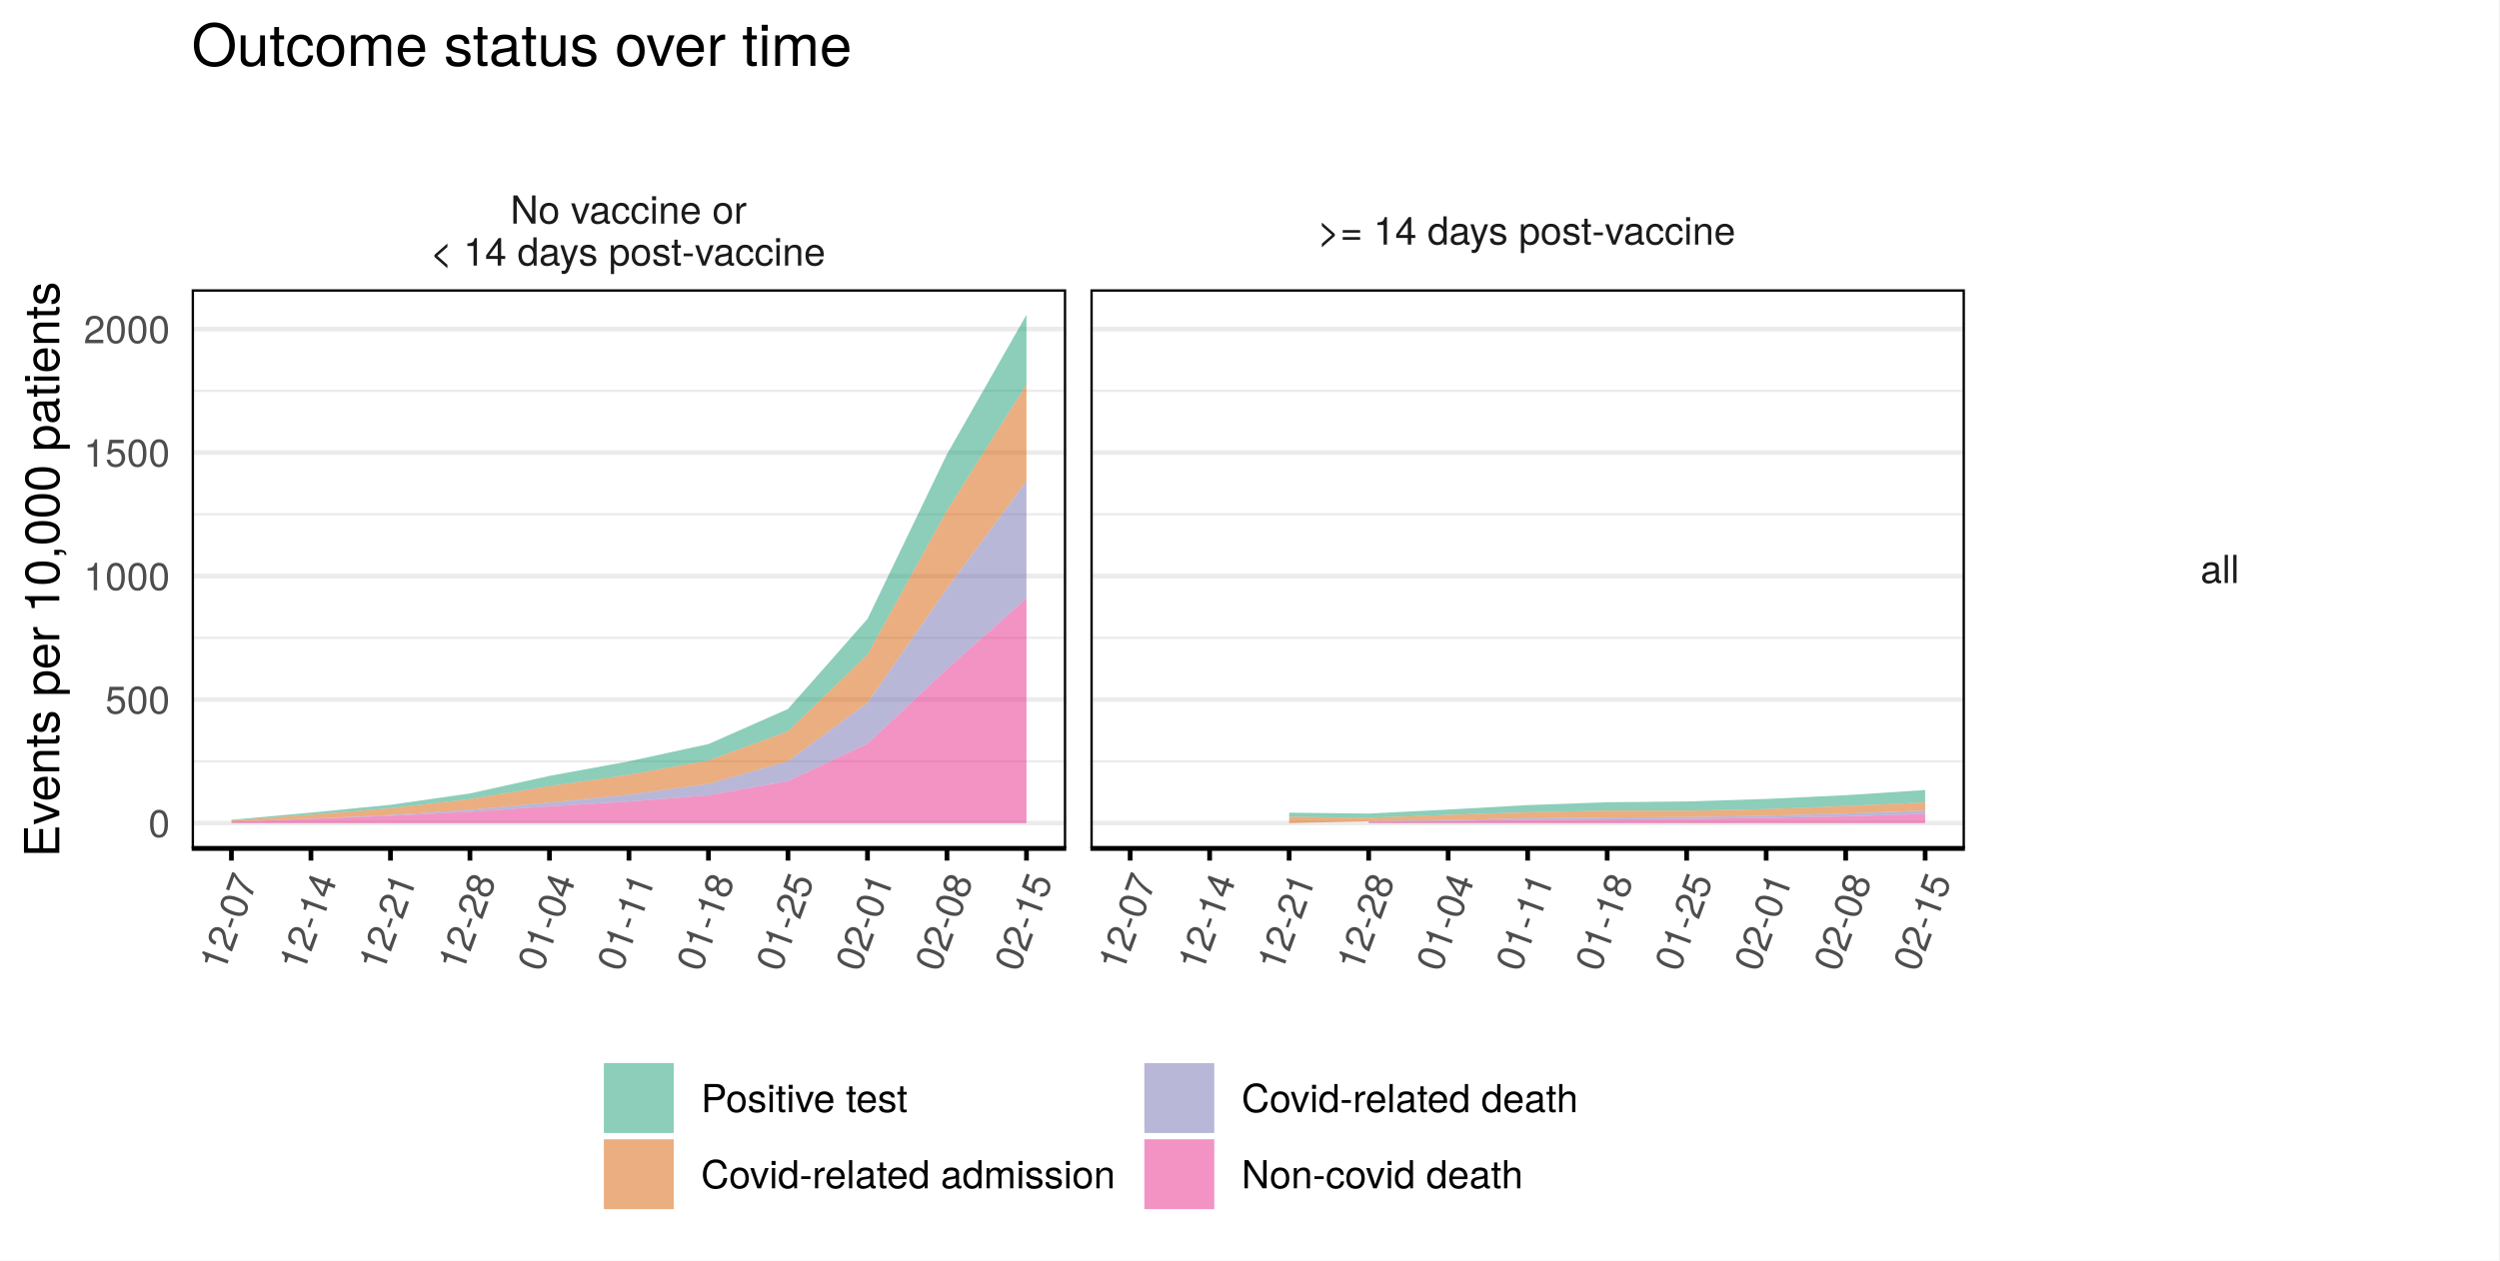
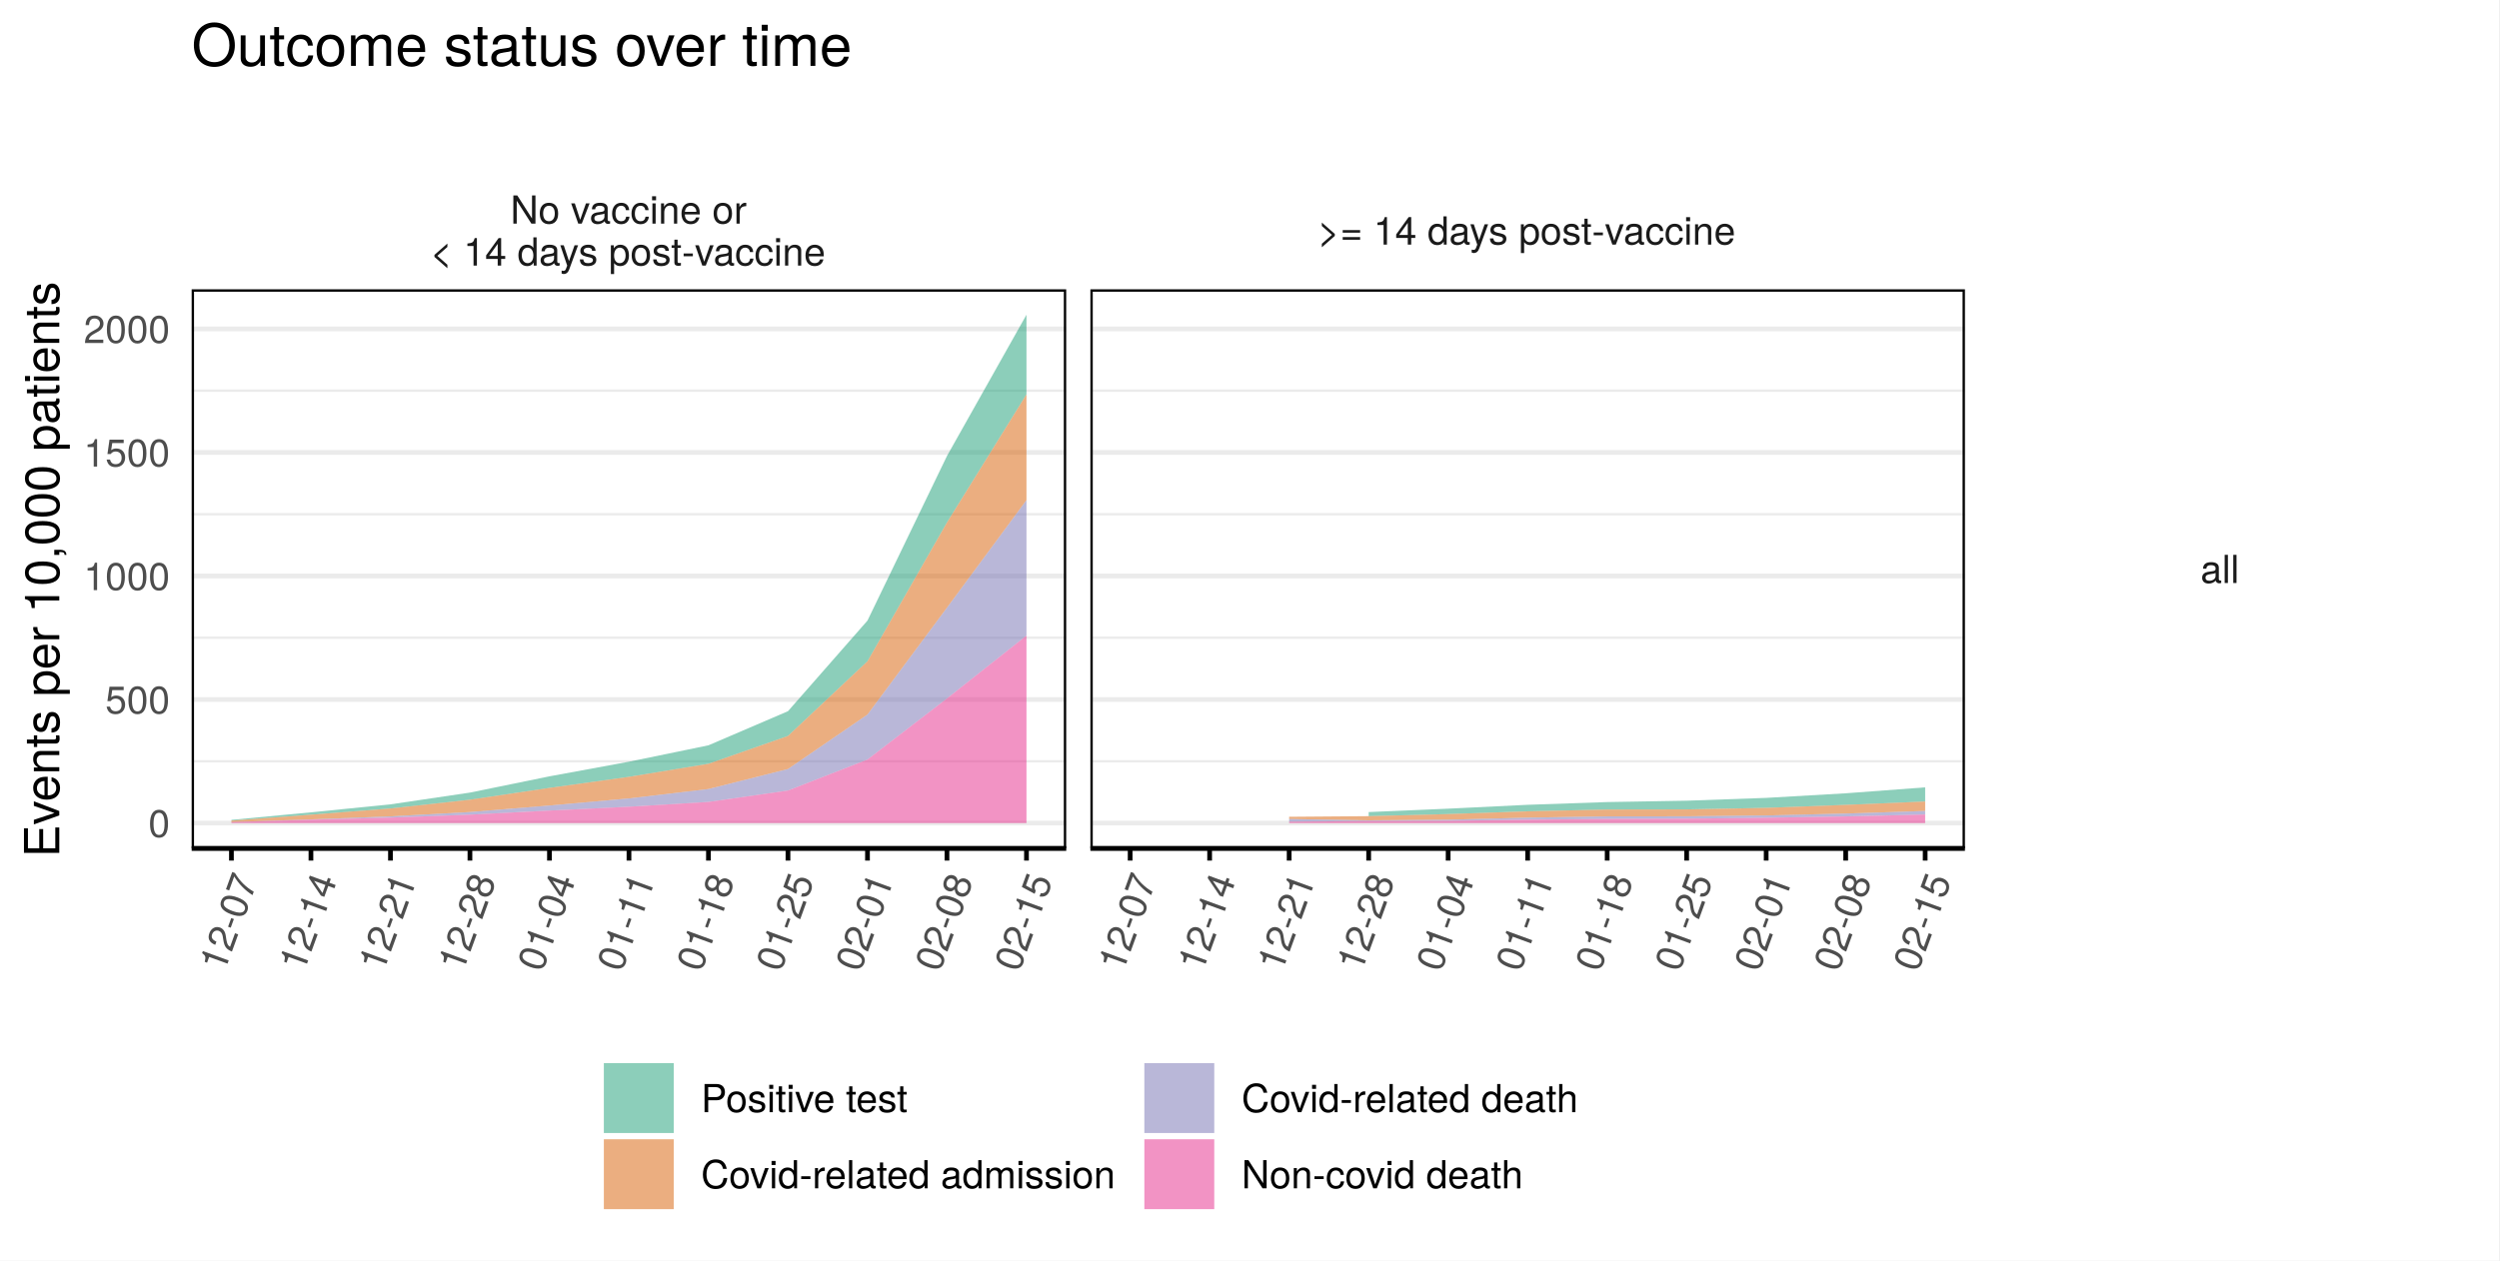
<svg xmlns="http://www.w3.org/2000/svg" viewBox="0 0 566.93 286.09">
  <defs>
    <style type="text/css">
    line, polyline, polygon, path, rect, circle {
      fill: none;
      stroke: #000000;
      stroke-linecap: round;
      stroke-linejoin: round;
      stroke-miterlimit: 10.00;
    }
  </style>
  </defs>
  <rect width="100%" height="100%" style="stroke: none; fill: #FFFFFF;" />
  <defs>
    <clipPath id="cpNDMuNDh8MjQxLjg5fDE5Mi41N3w2NS42Ng==">
      <rect x="43.48" y="65.66" width="198.40" height="126.90" />
    </clipPath>
  </defs>
  <polyline points="43.48,172.78 241.89,172.78 " style="stroke-width: 0.53; stroke: #EBEBEB; stroke-linecap: butt;" clip-path="url(#cpNDMuNDh8MjQxLjg5fDE5Mi41N3w2NS42Ng==)" />
-   <polyline points="43.48,144.75 241.89,144.75 " style="stroke-width: 0.53; stroke: #EBEBEB; stroke-linecap: butt;" clip-path="url(#cpNDMuNDh8MjQxLjg5fDE5Mi41N3w2NS42Ng==)" />
-   <polyline points="43.48,116.72 241.89,116.72 " style="stroke-width: 0.53; stroke: #EBEBEB; stroke-linecap: butt;" clip-path="url(#cpNDMuNDh8MjQxLjg5fDE5Mi41N3w2NS42Ng==)" />
-   <polyline points="43.48,88.69 241.89,88.69 " style="stroke-width: 0.53; stroke: #EBEBEB; stroke-linecap: butt;" clip-path="url(#cpNDMuNDh8MjQxLjg5fDE5Mi41N3w2NS42Ng==)" />
+   <polyline points="43.48,144.74 241.89,144.74 " style="stroke-width: 0.53; stroke: #EBEBEB; stroke-linecap: butt;" clip-path="url(#cpNDMuNDh8MjQxLjg5fDE5Mi41N3w2NS42Ng==)" />
+   <polyline points="43.48,116.70 241.89,116.70 " style="stroke-width: 0.53; stroke: #EBEBEB; stroke-linecap: butt;" clip-path="url(#cpNDMuNDh8MjQxLjg5fDE5Mi41N3w2NS42Ng==)" />
+   <polyline points="43.48,88.66 241.89,88.66 " style="stroke-width: 0.53; stroke: #EBEBEB; stroke-linecap: butt;" clip-path="url(#cpNDMuNDh8MjQxLjg5fDE5Mi41N3w2NS42Ng==)" />
  <polyline points="43.48,186.80 241.89,186.80 " style="stroke-width: 1.07; stroke: #EBEBEB; stroke-linecap: butt;" clip-path="url(#cpNDMuNDh8MjQxLjg5fDE5Mi41N3w2NS42Ng==)" />
-   <polyline points="43.48,158.77 241.89,158.77 " style="stroke-width: 1.07; stroke: #EBEBEB; stroke-linecap: butt;" clip-path="url(#cpNDMuNDh8MjQxLjg5fDE5Mi41N3w2NS42Ng==)" />
-   <polyline points="43.48,130.74 241.89,130.74 " style="stroke-width: 1.07; stroke: #EBEBEB; stroke-linecap: butt;" clip-path="url(#cpNDMuNDh8MjQxLjg5fDE5Mi41N3w2NS42Ng==)" />
-   <polyline points="43.48,102.71 241.89,102.71 " style="stroke-width: 1.07; stroke: #EBEBEB; stroke-linecap: butt;" clip-path="url(#cpNDMuNDh8MjQxLjg5fDE5Mi41N3w2NS42Ng==)" />
-   <polyline points="43.48,74.68 241.89,74.68 " style="stroke-width: 1.07; stroke: #EBEBEB; stroke-linecap: butt;" clip-path="url(#cpNDMuNDh8MjQxLjg5fDE5Mi41N3w2NS42Ng==)" />
-   <polygon points="52.50,186.05 70.54,184.42 88.58,182.65 106.61,180.07 124.65,176.09 142.69,172.78 160.72,168.86 178.76,160.90 196.80,140.46 214.83,103.08 232.87,71.43 232.87,87.28 214.83,115.89 196.80,148.57 178.76,165.99 160.72,172.61 142.69,175.84 124.65,178.43 106.61,181.36 88.58,183.43 70.54,184.90 52.50,186.21 " style="stroke-width: 0.00; stroke: none; fill: #1B9E77; fill-opacity: 0.50;" clip-path="url(#cpNDMuNDh8MjQxLjg5fDE5Mi41N3w2NS42Ng==)" />
-   <polyline points="52.50,186.05 70.54,184.42 88.58,182.65 106.61,180.07 124.65,176.09 142.69,172.78 160.72,168.86 178.76,160.90 196.80,140.46 214.83,103.08 232.87,71.43 " style="stroke-width: 1.07; stroke: none;" clip-path="url(#cpNDMuNDh8MjQxLjg5fDE5Mi41N3w2NS42Ng==)" />
-   <polygon points="52.50,186.21 70.54,184.90 88.58,183.43 106.61,181.36 124.65,178.43 142.69,175.84 160.72,172.61 178.76,165.99 196.80,148.57 214.83,115.89 232.87,87.28 232.87,109.15 214.83,133.54 196.80,159.48 178.76,172.76 160.72,177.91 142.69,180.34 124.65,182.14 106.61,183.81 88.58,184.96 70.54,185.79 52.50,186.48 " style="stroke-width: 0.00; stroke: none; fill: #D95F02; fill-opacity: 0.50;" clip-path="url(#cpNDMuNDh8MjQxLjg5fDE5Mi41N3w2NS42Ng==)" />
-   <polyline points="52.50,186.21 70.54,184.90 88.58,183.43 106.61,181.36 124.65,178.43 142.69,175.84 160.72,172.61 178.76,165.99 196.80,148.57 214.83,115.89 232.87,87.28 " style="stroke-width: 1.07; stroke: none;" clip-path="url(#cpNDMuNDh8MjQxLjg5fDE5Mi41N3w2NS42Ng==)" />
-   <polygon points="52.50,186.48 70.54,185.79 88.58,184.96 106.61,183.81 124.65,182.14 142.69,180.34 160.72,177.91 178.76,172.76 196.80,159.48 214.83,133.54 232.87,109.15 232.87,135.82 214.83,151.84 196.80,168.78 178.76,177.27 160.72,180.50 142.69,181.91 124.65,182.99 106.61,184.24 88.58,185.14 70.54,185.84 52.50,186.48 " style="stroke-width: 0.00; stroke: none; fill: #7570B3; fill-opacity: 0.50;" clip-path="url(#cpNDMuNDh8MjQxLjg5fDE5Mi41N3w2NS42Ng==)" />
-   <polyline points="52.50,186.48 70.54,185.79 88.58,184.96 106.61,183.81 124.65,182.14 142.69,180.34 160.72,177.91 178.76,172.76 196.80,159.48 214.83,133.54 232.87,109.15 " style="stroke-width: 1.07; stroke: none;" clip-path="url(#cpNDMuNDh8MjQxLjg5fDE5Mi41N3w2NS42Ng==)" />
-   <polygon points="52.50,186.48 70.54,185.84 88.58,185.14 106.61,184.24 124.65,182.99 142.69,181.91 160.72,180.50 178.76,177.27 196.80,168.78 214.83,151.84 232.87,135.82 232.87,186.80 214.83,186.80 196.80,186.80 178.76,186.80 160.72,186.80 142.69,186.80 124.65,186.80 106.61,186.80 88.58,186.80 70.54,186.80 52.50,186.80 " style="stroke-width: 0.00; stroke: none; fill: #E7298A; fill-opacity: 0.50;" clip-path="url(#cpNDMuNDh8MjQxLjg5fDE5Mi41N3w2NS42Ng==)" />
-   <polyline points="52.50,186.48 70.54,185.84 88.58,185.14 106.61,184.24 124.65,182.99 142.69,181.91 160.72,180.50 178.76,177.27 196.80,168.78 214.83,151.84 232.87,135.82 " style="stroke-width: 1.07; stroke: none;" clip-path="url(#cpNDMuNDh8MjQxLjg5fDE5Mi41N3w2NS42Ng==)" />
+   <polyline points="43.48,158.76 241.89,158.76 " style="stroke-width: 1.07; stroke: #EBEBEB; stroke-linecap: butt;" clip-path="url(#cpNDMuNDh8MjQxLjg5fDE5Mi41N3w2NS42Ng==)" />
+   <polyline points="43.48,130.72 241.89,130.72 " style="stroke-width: 1.07; stroke: #EBEBEB; stroke-linecap: butt;" clip-path="url(#cpNDMuNDh8MjQxLjg5fDE5Mi41N3w2NS42Ng==)" />
+   <polyline points="43.48,102.68 241.89,102.68 " style="stroke-width: 1.07; stroke: #EBEBEB; stroke-linecap: butt;" clip-path="url(#cpNDMuNDh8MjQxLjg5fDE5Mi41N3w2NS42Ng==)" />
+   <polyline points="43.48,74.64 241.89,74.64 " style="stroke-width: 1.07; stroke: #EBEBEB; stroke-linecap: butt;" clip-path="url(#cpNDMuNDh8MjQxLjg5fDE5Mi41N3w2NS42Ng==)" />
+   <polygon points="52.50,186.07 70.54,184.36 88.58,182.55 106.61,179.88 124.65,176.19 142.69,172.87 160.72,169.15 178.76,161.41 196.80,140.84 214.83,103.49 232.87,71.43 232.87,89.51 214.83,118.59 196.80,150.08 178.76,167.03 160.72,173.35 142.69,176.31 124.65,178.82 106.61,181.50 88.58,183.49 70.54,184.90 52.50,186.24 " style="stroke-width: 0.00; stroke: none; fill: #1B9E77; fill-opacity: 0.50;" clip-path="url(#cpNDMuNDh8MjQxLjg5fDE5Mi41N3w2NS42Ng==)" />
+   <polyline points="52.50,186.07 70.54,184.36 88.58,182.55 106.61,179.88 124.65,176.19 142.69,172.87 160.72,169.15 178.76,161.41 196.80,140.84 214.83,103.49 232.87,71.43 " style="stroke-width: 1.07; stroke: none;" clip-path="url(#cpNDMuNDh8MjQxLjg5fDE5Mi41N3w2NS42Ng==)" />
+   <polygon points="52.50,186.24 70.54,184.90 88.58,183.49 106.61,181.50 124.65,178.82 142.69,176.31 160.72,173.35 178.76,167.03 196.80,150.08 214.83,118.59 232.87,89.51 232.87,113.51 214.83,137.93 196.80,162.18 178.76,174.54 160.72,179.08 142.69,181.21 124.65,182.82 106.61,184.30 88.58,185.28 70.54,185.96 52.50,186.57 " style="stroke-width: 0.00; stroke: none; fill: #D95F02; fill-opacity: 0.50;" clip-path="url(#cpNDMuNDh8MjQxLjg5fDE5Mi41N3w2NS42Ng==)" />
+   <polyline points="52.50,186.24 70.54,184.90 88.58,183.49 106.61,181.50 124.65,178.82 142.69,176.31 160.72,173.35 178.76,167.03 196.80,150.08 214.83,118.59 232.87,89.51 " style="stroke-width: 1.07; stroke: none;" clip-path="url(#cpNDMuNDh8MjQxLjg5fDE5Mi41N3w2NS42Ng==)" />
+   <polygon points="52.50,186.57 70.54,185.96 88.58,185.28 106.61,184.30 124.65,182.82 142.69,181.21 160.72,179.08 178.76,174.54 196.80,162.18 214.83,137.93 232.87,113.51 232.87,144.25 214.83,158.52 196.80,172.38 178.76,179.42 160.72,182.00 142.69,183.09 124.65,183.96 106.61,184.89 88.58,185.55 70.54,186.03 52.50,186.58 " style="stroke-width: 0.00; stroke: none; fill: #7570B3; fill-opacity: 0.50;" clip-path="url(#cpNDMuNDh8MjQxLjg5fDE5Mi41N3w2NS42Ng==)" />
+   <polyline points="52.50,186.57 70.54,185.96 88.58,185.28 106.61,184.30 124.65,182.82 142.69,181.21 160.72,179.08 178.76,174.54 196.80,162.18 214.83,137.93 232.87,113.51 " style="stroke-width: 1.07; stroke: none;" clip-path="url(#cpNDMuNDh8MjQxLjg5fDE5Mi41N3w2NS42Ng==)" />
+   <polygon points="52.50,186.58 70.54,186.03 88.58,185.55 106.61,184.89 124.65,183.96 142.69,183.09 160.72,182.00 178.76,179.42 196.80,172.38 214.83,158.52 232.87,144.25 232.87,186.80 214.83,186.80 196.80,186.80 178.76,186.80 160.72,186.80 142.69,186.80 124.65,186.80 106.61,186.80 88.58,186.80 70.54,186.80 52.50,186.80 " style="stroke-width: 0.00; stroke: none; fill: #E7298A; fill-opacity: 0.50;" clip-path="url(#cpNDMuNDh8MjQxLjg5fDE5Mi41N3w2NS42Ng==)" />
+   <polyline points="52.50,186.58 70.54,186.03 88.58,185.55 106.61,184.89 124.65,183.96 142.69,183.09 160.72,182.00 178.76,179.42 196.80,172.38 214.83,158.52 232.87,144.25 " style="stroke-width: 1.07; stroke: none;" clip-path="url(#cpNDMuNDh8MjQxLjg5fDE5Mi41N3w2NS42Ng==)" />
  <rect x="43.48" y="65.66" width="198.40" height="126.90" style="stroke-width: 1.07;" clip-path="url(#cpNDMuNDh8MjQxLjg5fDE5Mi41N3w2NS42Ng==)" />
  <defs>
    <clipPath id="cpMC4wMHw1NjYuOTN8Mjg2LjA5fDAuMDA=">
      <rect x="0.00" y="0.00" width="566.93" height="286.09" />
    </clipPath>
  </defs>
  <defs>
    <clipPath id="cpMjQ3LjM3fDQ0NS43N3wxOTIuNTd8NjUuNjY=">
      <rect x="247.37" y="65.66" width="198.40" height="126.90" />
    </clipPath>
  </defs>
  <polyline points="247.37,172.78 445.77,172.78 " style="stroke-width: 0.53; stroke: #EBEBEB; stroke-linecap: butt;" clip-path="url(#cpMjQ3LjM3fDQ0NS43N3wxOTIuNTd8NjUuNjY=)" />
-   <polyline points="247.37,144.75 445.77,144.75 " style="stroke-width: 0.53; stroke: #EBEBEB; stroke-linecap: butt;" clip-path="url(#cpMjQ3LjM3fDQ0NS43N3wxOTIuNTd8NjUuNjY=)" />
-   <polyline points="247.37,116.72 445.77,116.72 " style="stroke-width: 0.53; stroke: #EBEBEB; stroke-linecap: butt;" clip-path="url(#cpMjQ3LjM3fDQ0NS43N3wxOTIuNTd8NjUuNjY=)" />
-   <polyline points="247.37,88.69 445.77,88.69 " style="stroke-width: 0.53; stroke: #EBEBEB; stroke-linecap: butt;" clip-path="url(#cpMjQ3LjM3fDQ0NS43N3wxOTIuNTd8NjUuNjY=)" />
+   <polyline points="247.37,144.74 445.77,144.74 " style="stroke-width: 0.53; stroke: #EBEBEB; stroke-linecap: butt;" clip-path="url(#cpMjQ3LjM3fDQ0NS43N3wxOTIuNTd8NjUuNjY=)" />
+   <polyline points="247.37,116.70 445.77,116.70 " style="stroke-width: 0.53; stroke: #EBEBEB; stroke-linecap: butt;" clip-path="url(#cpMjQ3LjM3fDQ0NS43N3wxOTIuNTd8NjUuNjY=)" />
+   <polyline points="247.37,88.66 445.77,88.66 " style="stroke-width: 0.53; stroke: #EBEBEB; stroke-linecap: butt;" clip-path="url(#cpMjQ3LjM3fDQ0NS43N3wxOTIuNTd8NjUuNjY=)" />
  <polyline points="247.37,186.80 445.77,186.80 " style="stroke-width: 1.07; stroke: #EBEBEB; stroke-linecap: butt;" clip-path="url(#cpMjQ3LjM3fDQ0NS43N3wxOTIuNTd8NjUuNjY=)" />
-   <polyline points="247.37,158.77 445.77,158.77 " style="stroke-width: 1.07; stroke: #EBEBEB; stroke-linecap: butt;" clip-path="url(#cpMjQ3LjM3fDQ0NS43N3wxOTIuNTd8NjUuNjY=)" />
-   <polyline points="247.37,130.74 445.77,130.74 " style="stroke-width: 1.07; stroke: #EBEBEB; stroke-linecap: butt;" clip-path="url(#cpMjQ3LjM3fDQ0NS43N3wxOTIuNTd8NjUuNjY=)" />
-   <polyline points="247.37,102.71 445.77,102.71 " style="stroke-width: 1.07; stroke: #EBEBEB; stroke-linecap: butt;" clip-path="url(#cpMjQ3LjM3fDQ0NS43N3wxOTIuNTd8NjUuNjY=)" />
-   <polyline points="247.37,74.68 445.77,74.68 " style="stroke-width: 1.07; stroke: #EBEBEB; stroke-linecap: butt;" clip-path="url(#cpMjQ3LjM3fDQ0NS43N3wxOTIuNTd8NjUuNjY=)" />
-   <polygon points="292.46,184.44 310.50,184.64 328.53,183.73 346.57,182.72 364.61,182.07 382.64,181.89 400.68,181.32 418.72,180.47 436.75,179.29 436.75,182.11 418.72,182.94 400.68,183.63 382.64,183.99 364.61,183.97 346.57,184.35 328.53,184.94 310.50,185.60 292.46,185.38 " style="stroke-width: 0.00; stroke: none; fill: #1B9E77; fill-opacity: 0.50;" clip-path="url(#cpMjQ3LjM3fDQ0NS43N3wxOTIuNTd8NjUuNjY=)" />
-   <polyline points="292.46,184.44 310.50,184.64 328.53,183.73 346.57,182.72 364.61,182.07 382.64,181.89 400.68,181.32 418.72,180.47 436.75,179.29 " style="stroke-width: 1.07; stroke: none;" clip-path="url(#cpMjQ3LjM3fDQ0NS43N3wxOTIuNTd8NjUuNjY=)" />
-   <polygon points="292.46,185.38 310.50,185.60 328.53,184.94 346.57,184.35 364.61,183.97 382.64,183.99 400.68,183.63 418.72,182.94 436.75,182.11 436.75,183.95 418.72,184.63 400.68,185.13 382.64,185.43 364.61,185.53 346.57,185.71 328.53,186.12 310.50,186.38 292.46,186.80 " style="stroke-width: 0.00; stroke: none; fill: #D95F02; fill-opacity: 0.50;" clip-path="url(#cpMjQ3LjM3fDQ0NS43N3wxOTIuNTd8NjUuNjY=)" />
-   <polyline points="292.46,185.38 310.50,185.60 328.53,184.94 346.57,184.35 364.61,183.97 382.64,183.99 400.68,183.63 418.72,182.94 436.75,182.11 " style="stroke-width: 1.07; stroke: none;" clip-path="url(#cpMjQ3LjM3fDQ0NS43N3wxOTIuNTd8NjUuNjY=)" />
-   <polygon points="310.50,186.38 328.53,186.12 346.57,185.71 364.61,185.53 382.64,185.43 400.68,185.13 418.72,184.63 436.75,183.95 436.75,184.72 418.72,185.27 400.68,185.62 382.64,185.87 364.61,185.97 346.57,186.08 328.53,186.30 310.50,186.48 " style="stroke-width: 0.00; stroke: none; fill: #7570B3; fill-opacity: 0.50;" clip-path="url(#cpMjQ3LjM3fDQ0NS43N3wxOTIuNTd8NjUuNjY=)" />
-   <polyline points="310.50,186.38 328.53,186.12 346.57,185.71 364.61,185.53 382.64,185.43 400.68,185.13 418.72,184.63 436.75,183.95 " style="stroke-width: 1.07; stroke: none;" clip-path="url(#cpMjQ3LjM3fDQ0NS43N3wxOTIuNTd8NjUuNjY=)" />
-   <polygon points="310.50,186.48 328.53,186.30 346.57,186.08 364.61,185.97 382.64,185.87 400.68,185.62 418.72,185.27 436.75,184.72 436.75,186.80 418.72,186.80 400.68,186.80 382.64,186.80 364.61,186.80 346.57,186.80 328.53,186.80 310.50,186.80 " style="stroke-width: 0.00; stroke: none; fill: #E7298A; fill-opacity: 0.50;" clip-path="url(#cpMjQ3LjM3fDQ0NS43N3wxOTIuNTd8NjUuNjY=)" />
-   <polyline points="310.50,186.48 328.53,186.30 346.57,186.08 364.61,185.97 382.64,185.87 400.68,185.62 418.72,185.27 436.75,184.72 " style="stroke-width: 1.07; stroke: none;" clip-path="url(#cpMjQ3LjM3fDQ0NS43N3wxOTIuNTd8NjUuNjY=)" />
+   <polyline points="247.37,158.76 445.77,158.76 " style="stroke-width: 1.07; stroke: #EBEBEB; stroke-linecap: butt;" clip-path="url(#cpMjQ3LjM3fDQ0NS43N3wxOTIuNTd8NjUuNjY=)" />
+   <polyline points="247.37,130.72 445.77,130.72 " style="stroke-width: 1.07; stroke: #EBEBEB; stroke-linecap: butt;" clip-path="url(#cpMjQ3LjM3fDQ0NS43N3wxOTIuNTd8NjUuNjY=)" />
+   <polyline points="247.37,102.68 445.77,102.68 " style="stroke-width: 1.07; stroke: #EBEBEB; stroke-linecap: butt;" clip-path="url(#cpMjQ3LjM3fDQ0NS43N3wxOTIuNTd8NjUuNjY=)" />
+   <polyline points="247.37,74.64 445.77,74.64 " style="stroke-width: 1.07; stroke: #EBEBEB; stroke-linecap: butt;" clip-path="url(#cpMjQ3LjM3fDQ0NS43N3wxOTIuNTd8NjUuNjY=)" />
+   <polygon points="310.50,184.30 328.53,183.53 346.57,182.65 364.61,182.03 382.64,181.72 400.68,181.08 418.72,180.04 436.75,178.69 436.75,181.91 418.72,182.67 400.68,183.35 382.64,183.70 364.61,183.73 346.57,184.13 328.53,184.76 310.50,185.23 " style="stroke-width: 0.00; stroke: none; fill: #1B9E77; fill-opacity: 0.50;" clip-path="url(#cpMjQ3LjM3fDQ0NS43N3wxOTIuNTd8NjUuNjY=)" />
+   <polyline points="310.50,184.30 328.53,183.53 346.57,182.65 364.61,182.03 382.64,181.72 400.68,181.08 418.72,180.04 436.75,178.69 " style="stroke-width: 1.07; stroke: none;" clip-path="url(#cpMjQ3LjM3fDQ0NS43N3wxOTIuNTd8NjUuNjY=)" />
+   <polygon points="292.46,185.37 310.50,185.23 328.53,184.76 346.57,184.13 364.61,183.73 382.64,183.70 400.68,183.35 418.72,182.67 436.75,181.91 436.75,184.05 418.72,184.64 400.68,185.07 382.64,185.26 364.61,185.28 346.57,185.57 328.53,186.04 310.50,186.18 292.46,185.88 " style="stroke-width: 0.00; stroke: none; fill: #D95F02; fill-opacity: 0.50;" clip-path="url(#cpMjQ3LjM3fDQ0NS43N3wxOTIuNTd8NjUuNjY=)" />
+   <polyline points="292.46,185.37 310.50,185.23 328.53,184.76 346.57,184.13 364.61,183.73 382.64,183.70 400.68,183.35 418.72,182.67 436.75,181.91 " style="stroke-width: 1.07; stroke: none;" clip-path="url(#cpMjQ3LjM3fDQ0NS43N3wxOTIuNTd8NjUuNjY=)" />
+   <polygon points="292.46,185.88 310.50,186.18 328.53,186.04 346.57,185.57 364.61,185.28 382.64,185.26 400.68,185.07 418.72,184.64 436.75,184.05 436.75,184.86 418.72,185.29 400.68,185.59 382.64,185.80 364.61,185.86 346.57,186.03 328.53,186.29 310.50,186.33 292.46,186.49 " style="stroke-width: 0.00; stroke: none; fill: #7570B3; fill-opacity: 0.50;" clip-path="url(#cpMjQ3LjM3fDQ0NS43N3wxOTIuNTd8NjUuNjY=)" />
+   <polyline points="292.46,185.88 310.50,186.18 328.53,186.04 346.57,185.57 364.61,185.28 382.64,185.26 400.68,185.07 418.72,184.64 436.75,184.05 " style="stroke-width: 1.07; stroke: none;" clip-path="url(#cpMjQ3LjM3fDQ0NS43N3wxOTIuNTd8NjUuNjY=)" />
+   <polygon points="292.46,186.49 310.50,186.33 328.53,186.29 346.57,186.03 364.61,185.86 382.64,185.80 400.68,185.59 418.72,185.29 436.75,184.86 436.75,186.80 418.72,186.80 400.68,186.80 382.64,186.80 364.61,186.80 346.57,186.80 328.53,186.80 310.50,186.80 292.46,186.80 " style="stroke-width: 0.00; stroke: none; fill: #E7298A; fill-opacity: 0.50;" clip-path="url(#cpMjQ3LjM3fDQ0NS43N3wxOTIuNTd8NjUuNjY=)" />
+   <polyline points="292.46,186.49 310.50,186.33 328.53,186.29 346.57,186.03 364.61,185.86 382.64,185.80 400.68,185.59 418.72,185.29 436.75,184.86 " style="stroke-width: 1.07; stroke: none;" clip-path="url(#cpMjQ3LjM3fDQ0NS43N3wxOTIuNTd8NjUuNjY=)" />
  <rect x="247.37" y="65.66" width="198.40" height="126.90" style="stroke-width: 1.07;" clip-path="url(#cpMjQ3LjM3fDQ0NS43N3wxOTIuNTd8NjUuNjY=)" />
  <defs>
    <clipPath id="cpMC4wMHw1NjYuOTN8Mjg2LjA5fDAuMDA=">
      <rect x="0.00" y="0.00" width="566.93" height="286.09" />
    </clipPath>
  </defs>
  <defs>
    <clipPath id="cpNDMuNDh8MjQxLjg5fDY1LjY2fDM4Ljk1">
      <rect x="43.48" y="38.95" width="198.40" height="26.71" />
    </clipPath>
  </defs>
  <defs>
    <clipPath id="cpNDMuNDh8MjQxLjg5fDY1LjYxfDM5LjAw">
      <rect x="43.48" y="39.00" width="198.40" height="26.60" />
    </clipPath>
  </defs>
  <g clip-path="url(#cpNDMuNDh8MjQxLjg5fDY1LjYxfDM5LjAw)">
    <text x="115.79" y="50.76" style="font-size: 8.80px; fill: #1A1A1A; font-family: TeX Gyre Heros;" textLength="53.79px" lengthAdjust="spacingAndGlyphs">No vaccine or</text>
  </g>
  <g clip-path="url(#cpNDMuNDh8MjQxLjg5fDY1LjYxfDM5LjAw)">
    <text x="97.56" y="60.27" style="font-size: 8.80px; fill: #1A1A1A; font-family: TeX Gyre Heros;" textLength="90.24px" lengthAdjust="spacingAndGlyphs">&lt; 14 days post-vaccine</text>
  </g>
  <defs>
    <clipPath id="cpNDMuNDh8MjQxLjg5fDY1LjY2fDM4Ljk1">
      <rect x="43.48" y="38.95" width="198.40" height="26.71" />
    </clipPath>
  </defs>
  <defs>
    <clipPath id="cpMC4wMHw1NjYuOTN8Mjg2LjA5fDAuMDA=">
      <rect x="0.00" y="0.00" width="566.93" height="286.09" />
    </clipPath>
  </defs>
  <defs>
    <clipPath id="cpMjQ3LjM3fDQ0NS43N3w2NS42NnwzOC45NQ==">
      <rect x="247.37" y="38.95" width="198.40" height="26.71" />
    </clipPath>
  </defs>
  <defs>
    <clipPath id="cpMjQ3LjM3fDQ0NS43N3w2NS42MXwzOS4wMA==">
      <rect x="247.37" y="39.00" width="198.40" height="26.60" />
    </clipPath>
  </defs>
  <g clip-path="url(#cpMjQ3LjM3fDQ0NS43N3w2NS42MXwzOS4wMA==)">
    <text x="298.88" y="55.51" style="font-size: 8.80px; fill: #1A1A1A; font-family: TeX Gyre Heros;" textLength="95.38px" lengthAdjust="spacingAndGlyphs">&gt;= 14 days post-vaccine</text>
  </g>
  <defs>
    <clipPath id="cpMjQ3LjM3fDQ0NS43N3w2NS42NnwzOC45NQ==">
      <rect x="247.37" y="38.95" width="198.40" height="26.71" />
    </clipPath>
  </defs>
  <defs>
    <clipPath id="cpMC4wMHw1NjYuOTN8Mjg2LjA5fDAuMDA=">
      <rect x="0.00" y="0.00" width="566.93" height="286.09" />
    </clipPath>
  </defs>
  <defs>
    <clipPath id="cpNDQ1Ljc3fDU2MS40NXwxOTIuNTd8NjUuNjY=">
      <rect x="445.77" y="65.66" width="115.68" height="126.90" />
    </clipPath>
  </defs>
  <defs>
    <clipPath id="cpNDk0LjgzfDUxMi4zOXwxOTIuNTd8NjUuNjY=">
      <rect x="494.83" y="65.66" width="17.57" height="126.90" />
    </clipPath>
  </defs>
  <g clip-path="url(#cpNDk0LjgzfDUxMi4zOXwxOTIuNTd8NjUuNjY=)">
    <text x="499.21" y="132.32" style="font-size: 8.80px; fill: #1A1A1A; font-family: TeX Gyre Heros;" textLength="8.80px" lengthAdjust="spacingAndGlyphs">all</text>
  </g>
  <defs>
    <clipPath id="cpNDQ1Ljc3fDU2MS40NXwxOTIuNTd8NjUuNjY=">
      <rect x="445.77" y="65.66" width="115.68" height="126.90" />
    </clipPath>
  </defs>
  <defs>
    <clipPath id="cpMC4wMHw1NjYuOTN8Mjg2LjA5fDAuMDA=">
      <rect x="0.00" y="0.00" width="566.93" height="286.09" />
    </clipPath>
  </defs>
  <polyline points="43.48,192.57 241.89,192.57 " style="stroke-width: 1.07; stroke-linecap: butt;" clip-path="url(#cpMC4wMHw1NjYuOTN8Mjg2LjA5fDAuMDA=)" />
  <polyline points="52.50,195.31 52.50,192.57 " style="stroke-width: 1.07; stroke-linecap: butt;" clip-path="url(#cpMC4wMHw1NjYuOTN8Mjg2LjA5fDAuMDA=)" />
  <polyline points="70.54,195.31 70.54,192.57 " style="stroke-width: 1.07; stroke-linecap: butt;" clip-path="url(#cpMC4wMHw1NjYuOTN8Mjg2LjA5fDAuMDA=)" />
  <polyline points="88.58,195.31 88.58,192.57 " style="stroke-width: 1.07; stroke-linecap: butt;" clip-path="url(#cpMC4wMHw1NjYuOTN8Mjg2LjA5fDAuMDA=)" />
  <polyline points="106.61,195.31 106.61,192.57 " style="stroke-width: 1.07; stroke-linecap: butt;" clip-path="url(#cpMC4wMHw1NjYuOTN8Mjg2LjA5fDAuMDA=)" />
  <polyline points="124.65,195.31 124.65,192.57 " style="stroke-width: 1.07; stroke-linecap: butt;" clip-path="url(#cpMC4wMHw1NjYuOTN8Mjg2LjA5fDAuMDA=)" />
  <polyline points="142.69,195.31 142.69,192.57 " style="stroke-width: 1.07; stroke-linecap: butt;" clip-path="url(#cpMC4wMHw1NjYuOTN8Mjg2LjA5fDAuMDA=)" />
  <polyline points="160.72,195.31 160.72,192.57 " style="stroke-width: 1.07; stroke-linecap: butt;" clip-path="url(#cpMC4wMHw1NjYuOTN8Mjg2LjA5fDAuMDA=)" />
  <polyline points="178.76,195.31 178.76,192.57 " style="stroke-width: 1.07; stroke-linecap: butt;" clip-path="url(#cpMC4wMHw1NjYuOTN8Mjg2LjA5fDAuMDA=)" />
  <polyline points="196.80,195.31 196.80,192.57 " style="stroke-width: 1.07; stroke-linecap: butt;" clip-path="url(#cpMC4wMHw1NjYuOTN8Mjg2LjA5fDAuMDA=)" />
  <polyline points="214.83,195.31 214.83,192.57 " style="stroke-width: 1.07; stroke-linecap: butt;" clip-path="url(#cpMC4wMHw1NjYuOTN8Mjg2LjA5fDAuMDA=)" />
  <polyline points="232.87,195.31 232.87,192.57 " style="stroke-width: 1.07; stroke-linecap: butt;" clip-path="url(#cpMC4wMHw1NjYuOTN8Mjg2LjA5fDAuMDA=)" />
  <g clip-path="url(#cpMC4wMHw1NjYuOTN8Mjg2LjA5fDAuMDA=)">
    <text transform="translate(50.84,220.84) rotate(-70)" style="font-size: 8.80px; fill: #4D4D4D; font-family: TeX Gyre Heros;" textLength="22.50px" lengthAdjust="spacingAndGlyphs">12-07</text>
  </g>
  <g clip-path="url(#cpMC4wMHw1NjYuOTN8Mjg2LjA5fDAuMDA=)">
    <text transform="translate(68.87,220.84) rotate(-70)" style="font-size: 8.80px; fill: #4D4D4D; font-family: TeX Gyre Heros;" textLength="22.50px" lengthAdjust="spacingAndGlyphs">12-14</text>
  </g>
  <g clip-path="url(#cpMC4wMHw1NjYuOTN8Mjg2LjA5fDAuMDA=)">
    <text transform="translate(86.91,220.84) rotate(-70)" style="font-size: 8.80px; fill: #4D4D4D; font-family: TeX Gyre Heros;" textLength="22.50px" lengthAdjust="spacingAndGlyphs">12-21</text>
  </g>
  <g clip-path="url(#cpMC4wMHw1NjYuOTN8Mjg2LjA5fDAuMDA=)">
    <text transform="translate(104.95,220.84) rotate(-70)" style="font-size: 8.80px; fill: #4D4D4D; font-family: TeX Gyre Heros;" textLength="22.50px" lengthAdjust="spacingAndGlyphs">12-28</text>
  </g>
  <g clip-path="url(#cpMC4wMHw1NjYuOTN8Mjg2LjA5fDAuMDA=)">
    <text transform="translate(122.98,220.84) rotate(-70)" style="font-size: 8.80px; fill: #4D4D4D; font-family: TeX Gyre Heros;" textLength="22.50px" lengthAdjust="spacingAndGlyphs">01-04</text>
  </g>
  <g clip-path="url(#cpMC4wMHw1NjYuOTN8Mjg2LjA5fDAuMDA=)">
    <text transform="translate(141.02,220.84) rotate(-70)" style="font-size: 8.80px; fill: #4D4D4D; font-family: TeX Gyre Heros;" textLength="22.50px" lengthAdjust="spacingAndGlyphs">01-11</text>
  </g>
  <g clip-path="url(#cpMC4wMHw1NjYuOTN8Mjg2LjA5fDAuMDA=)">
    <text transform="translate(159.06,220.84) rotate(-70)" style="font-size: 8.80px; fill: #4D4D4D; font-family: TeX Gyre Heros;" textLength="22.50px" lengthAdjust="spacingAndGlyphs">01-18</text>
  </g>
  <g clip-path="url(#cpMC4wMHw1NjYuOTN8Mjg2LjA5fDAuMDA=)">
    <text transform="translate(177.09,220.84) rotate(-70)" style="font-size: 8.80px; fill: #4D4D4D; font-family: TeX Gyre Heros;" textLength="22.50px" lengthAdjust="spacingAndGlyphs">01-25</text>
  </g>
  <g clip-path="url(#cpMC4wMHw1NjYuOTN8Mjg2LjA5fDAuMDA=)">
    <text transform="translate(195.13,220.84) rotate(-70)" style="font-size: 8.80px; fill: #4D4D4D; font-family: TeX Gyre Heros;" textLength="22.50px" lengthAdjust="spacingAndGlyphs">02-01</text>
  </g>
  <g clip-path="url(#cpMC4wMHw1NjYuOTN8Mjg2LjA5fDAuMDA=)">
    <text transform="translate(213.17,220.84) rotate(-70)" style="font-size: 8.80px; fill: #4D4D4D; font-family: TeX Gyre Heros;" textLength="22.50px" lengthAdjust="spacingAndGlyphs">02-08</text>
  </g>
  <g clip-path="url(#cpMC4wMHw1NjYuOTN8Mjg2LjA5fDAuMDA=)">
    <text transform="translate(231.20,220.84) rotate(-70)" style="font-size: 8.80px; fill: #4D4D4D; font-family: TeX Gyre Heros;" textLength="22.50px" lengthAdjust="spacingAndGlyphs">02-15</text>
  </g>
  <polyline points="247.37,192.57 445.77,192.57 " style="stroke-width: 1.07; stroke-linecap: butt;" clip-path="url(#cpMC4wMHw1NjYuOTN8Mjg2LjA5fDAuMDA=)" />
  <polyline points="256.39,195.31 256.39,192.57 " style="stroke-width: 1.07; stroke-linecap: butt;" clip-path="url(#cpMC4wMHw1NjYuOTN8Mjg2LjA5fDAuMDA=)" />
  <polyline points="274.42,195.31 274.42,192.57 " style="stroke-width: 1.07; stroke-linecap: butt;" clip-path="url(#cpMC4wMHw1NjYuOTN8Mjg2LjA5fDAuMDA=)" />
  <polyline points="292.46,195.31 292.46,192.57 " style="stroke-width: 1.07; stroke-linecap: butt;" clip-path="url(#cpMC4wMHw1NjYuOTN8Mjg2LjA5fDAuMDA=)" />
  <polyline points="310.50,195.31 310.50,192.57 " style="stroke-width: 1.07; stroke-linecap: butt;" clip-path="url(#cpMC4wMHw1NjYuOTN8Mjg2LjA5fDAuMDA=)" />
  <polyline points="328.53,195.31 328.53,192.57 " style="stroke-width: 1.07; stroke-linecap: butt;" clip-path="url(#cpMC4wMHw1NjYuOTN8Mjg2LjA5fDAuMDA=)" />
  <polyline points="346.57,195.31 346.57,192.57 " style="stroke-width: 1.07; stroke-linecap: butt;" clip-path="url(#cpMC4wMHw1NjYuOTN8Mjg2LjA5fDAuMDA=)" />
  <polyline points="364.61,195.31 364.61,192.57 " style="stroke-width: 1.07; stroke-linecap: butt;" clip-path="url(#cpMC4wMHw1NjYuOTN8Mjg2LjA5fDAuMDA=)" />
  <polyline points="382.64,195.31 382.64,192.57 " style="stroke-width: 1.07; stroke-linecap: butt;" clip-path="url(#cpMC4wMHw1NjYuOTN8Mjg2LjA5fDAuMDA=)" />
  <polyline points="400.68,195.31 400.68,192.57 " style="stroke-width: 1.07; stroke-linecap: butt;" clip-path="url(#cpMC4wMHw1NjYuOTN8Mjg2LjA5fDAuMDA=)" />
  <polyline points="418.72,195.31 418.72,192.57 " style="stroke-width: 1.07; stroke-linecap: butt;" clip-path="url(#cpMC4wMHw1NjYuOTN8Mjg2LjA5fDAuMDA=)" />
  <polyline points="436.75,195.31 436.75,192.57 " style="stroke-width: 1.07; stroke-linecap: butt;" clip-path="url(#cpMC4wMHw1NjYuOTN8Mjg2LjA5fDAuMDA=)" />
  <g clip-path="url(#cpMC4wMHw1NjYuOTN8Mjg2LjA5fDAuMDA=)">
    <text transform="translate(254.72,220.84) rotate(-70)" style="font-size: 8.80px; fill: #4D4D4D; font-family: TeX Gyre Heros;" textLength="22.50px" lengthAdjust="spacingAndGlyphs">12-07</text>
  </g>
  <g clip-path="url(#cpMC4wMHw1NjYuOTN8Mjg2LjA5fDAuMDA=)">
    <text transform="translate(272.76,220.84) rotate(-70)" style="font-size: 8.80px; fill: #4D4D4D; font-family: TeX Gyre Heros;" textLength="22.50px" lengthAdjust="spacingAndGlyphs">12-14</text>
  </g>
  <g clip-path="url(#cpMC4wMHw1NjYuOTN8Mjg2LjA5fDAuMDA=)">
    <text transform="translate(290.79,220.84) rotate(-70)" style="font-size: 8.80px; fill: #4D4D4D; font-family: TeX Gyre Heros;" textLength="22.50px" lengthAdjust="spacingAndGlyphs">12-21</text>
  </g>
  <g clip-path="url(#cpMC4wMHw1NjYuOTN8Mjg2LjA5fDAuMDA=)">
    <text transform="translate(308.83,220.84) rotate(-70)" style="font-size: 8.80px; fill: #4D4D4D; font-family: TeX Gyre Heros;" textLength="22.50px" lengthAdjust="spacingAndGlyphs">12-28</text>
  </g>
  <g clip-path="url(#cpMC4wMHw1NjYuOTN8Mjg2LjA5fDAuMDA=)">
    <text transform="translate(326.87,220.84) rotate(-70)" style="font-size: 8.80px; fill: #4D4D4D; font-family: TeX Gyre Heros;" textLength="22.50px" lengthAdjust="spacingAndGlyphs">01-04</text>
  </g>
  <g clip-path="url(#cpMC4wMHw1NjYuOTN8Mjg2LjA5fDAuMDA=)">
    <text transform="translate(344.90,220.84) rotate(-70)" style="font-size: 8.80px; fill: #4D4D4D; font-family: TeX Gyre Heros;" textLength="22.50px" lengthAdjust="spacingAndGlyphs">01-11</text>
  </g>
  <g clip-path="url(#cpMC4wMHw1NjYuOTN8Mjg2LjA5fDAuMDA=)">
    <text transform="translate(362.94,220.84) rotate(-70)" style="font-size: 8.80px; fill: #4D4D4D; font-family: TeX Gyre Heros;" textLength="22.50px" lengthAdjust="spacingAndGlyphs">01-18</text>
  </g>
  <g clip-path="url(#cpMC4wMHw1NjYuOTN8Mjg2LjA5fDAuMDA=)">
    <text transform="translate(380.98,220.84) rotate(-70)" style="font-size: 8.80px; fill: #4D4D4D; font-family: TeX Gyre Heros;" textLength="22.50px" lengthAdjust="spacingAndGlyphs">01-25</text>
  </g>
  <g clip-path="url(#cpMC4wMHw1NjYuOTN8Mjg2LjA5fDAuMDA=)">
    <text transform="translate(399.01,220.84) rotate(-70)" style="font-size: 8.80px; fill: #4D4D4D; font-family: TeX Gyre Heros;" textLength="22.50px" lengthAdjust="spacingAndGlyphs">02-01</text>
  </g>
  <g clip-path="url(#cpMC4wMHw1NjYuOTN8Mjg2LjA5fDAuMDA=)">
    <text transform="translate(417.05,220.84) rotate(-70)" style="font-size: 8.80px; fill: #4D4D4D; font-family: TeX Gyre Heros;" textLength="22.50px" lengthAdjust="spacingAndGlyphs">02-08</text>
  </g>
  <g clip-path="url(#cpMC4wMHw1NjYuOTN8Mjg2LjA5fDAuMDA=)">
    <text transform="translate(435.09,220.84) rotate(-70)" style="font-size: 8.80px; fill: #4D4D4D; font-family: TeX Gyre Heros;" textLength="22.50px" lengthAdjust="spacingAndGlyphs">02-15</text>
  </g>
  <g clip-path="url(#cpMC4wMHw1NjYuOTN8Mjg2LjA5fDAuMDA=)">
    <text x="33.66" y="190.01" style="font-size: 8.80px; fill: #4D4D4D; font-family: TeX Gyre Heros;" textLength="4.89px" lengthAdjust="spacingAndGlyphs">0</text>
  </g>
  <g clip-path="url(#cpMC4wMHw1NjYuOTN8Mjg2LjA5fDAuMDA=)">
-     <text x="23.87" y="161.98" style="font-size: 8.80px; fill: #4D4D4D; font-family: TeX Gyre Heros;" textLength="14.68px" lengthAdjust="spacingAndGlyphs">500</text>
-   </g>
-   <g clip-path="url(#cpMC4wMHw1NjYuOTN8Mjg2LjA5fDAuMDA=)">
-     <text x="18.98" y="133.95" style="font-size: 8.80px; fill: #4D4D4D; font-family: TeX Gyre Heros;" textLength="19.57px" lengthAdjust="spacingAndGlyphs">1000</text>
-   </g>
-   <g clip-path="url(#cpMC4wMHw1NjYuOTN8Mjg2LjA5fDAuMDA=)">
-     <text x="18.98" y="105.92" style="font-size: 8.80px; fill: #4D4D4D; font-family: TeX Gyre Heros;" textLength="19.57px" lengthAdjust="spacingAndGlyphs">1500</text>
-   </g>
-   <g clip-path="url(#cpMC4wMHw1NjYuOTN8Mjg2LjA5fDAuMDA=)">
-     <text x="18.98" y="77.89" style="font-size: 8.80px; fill: #4D4D4D; font-family: TeX Gyre Heros;" textLength="19.57px" lengthAdjust="spacingAndGlyphs">2000</text>
+     <text x="23.87" y="161.97" style="font-size: 8.80px; fill: #4D4D4D; font-family: TeX Gyre Heros;" textLength="14.68px" lengthAdjust="spacingAndGlyphs">500</text>
+   </g>
+   <g clip-path="url(#cpMC4wMHw1NjYuOTN8Mjg2LjA5fDAuMDA=)">
+     <text x="18.98" y="133.93" style="font-size: 8.80px; fill: #4D4D4D; font-family: TeX Gyre Heros;" textLength="19.57px" lengthAdjust="spacingAndGlyphs">1000</text>
+   </g>
+   <g clip-path="url(#cpMC4wMHw1NjYuOTN8Mjg2LjA5fDAuMDA=)">
+     <text x="18.98" y="105.89" style="font-size: 8.80px; fill: #4D4D4D; font-family: TeX Gyre Heros;" textLength="19.57px" lengthAdjust="spacingAndGlyphs">1500</text>
+   </g>
+   <g clip-path="url(#cpMC4wMHw1NjYuOTN8Mjg2LjA5fDAuMDA=)">
+     <text x="18.98" y="77.85" style="font-size: 8.80px; fill: #4D4D4D; font-family: TeX Gyre Heros;" textLength="19.57px" lengthAdjust="spacingAndGlyphs">2000</text>
  </g>
  <g clip-path="url(#cpMC4wMHw1NjYuOTN8Mjg2LjA5fDAuMDA=)">
    <text transform="translate(13.45,194.54) rotate(-90)" style="font-size: 11.00px; font-family: TeX Gyre Heros;" textLength="130.86px" lengthAdjust="spacingAndGlyphs">Events per 10,000 patients</text>
  </g>
  <rect x="136.99" y="241.28" width="15.86" height="15.86" style="stroke-width: 1.07; stroke: none; stroke-linecap: square; stroke-linejoin: miter; fill: #1B9E77; fill-opacity: 0.50;" clip-path="url(#cpMC4wMHw1NjYuOTN8Mjg2LjA5fDAuMDA=)" />
  <rect x="136.99" y="258.56" width="15.86" height="15.86" style="stroke-width: 1.07; stroke: none; stroke-linecap: square; stroke-linejoin: miter; fill: #D95F02; fill-opacity: 0.50;" clip-path="url(#cpMC4wMHw1NjYuOTN8Mjg2LjA5fDAuMDA=)" />
  <rect x="259.61" y="241.28" width="15.86" height="15.86" style="stroke-width: 1.07; stroke: none; stroke-linecap: square; stroke-linejoin: miter; fill: #7570B3; fill-opacity: 0.50;" clip-path="url(#cpMC4wMHw1NjYuOTN8Mjg2LjA5fDAuMDA=)" />
  <rect x="259.61" y="258.56" width="15.86" height="15.86" style="stroke-width: 1.07; stroke: none; stroke-linecap: square; stroke-linejoin: miter; fill: #E7298A; fill-opacity: 0.50;" clip-path="url(#cpMC4wMHw1NjYuOTN8Mjg2LjA5fDAuMDA=)" />
  <g clip-path="url(#cpMC4wMHw1NjYuOTN8Mjg2LjA5fDAuMDA=)">
    <text x="159.04" y="252.42" style="font-size: 8.80px; font-family: TeX Gyre Heros;" textLength="47.44px" lengthAdjust="spacingAndGlyphs">Positive test</text>
  </g>
  <g clip-path="url(#cpMC4wMHw1NjYuOTN8Mjg2LjA5fDAuMDA=)">
    <text x="159.04" y="269.70" style="font-size: 8.80px; font-family: TeX Gyre Heros;" textLength="94.38px" lengthAdjust="spacingAndGlyphs">Covid-related admission</text>
  </g>
  <g clip-path="url(#cpMC4wMHw1NjYuOTN8Mjg2LjA5fDAuMDA=)">
    <text x="281.66" y="252.42" style="font-size: 8.80px; font-family: TeX Gyre Heros;" textLength="76.79px" lengthAdjust="spacingAndGlyphs">Covid-related death</text>
  </g>
  <g clip-path="url(#cpMC4wMHw1NjYuOTN8Mjg2LjA5fDAuMDA=)">
    <text x="281.66" y="269.70" style="font-size: 8.80px; font-family: TeX Gyre Heros;" textLength="64.07px" lengthAdjust="spacingAndGlyphs">Non-covid death</text>
  </g>
  <g clip-path="url(#cpMC4wMHw1NjYuOTN8Mjg2LjA5fDAuMDA=)">
    <text x="43.48" y="14.95" style="font-size: 13.20px; font-family: TeX Gyre Heros;" textLength="150.39px" lengthAdjust="spacingAndGlyphs">Outcome status over time</text>
  </g>
</svg>
